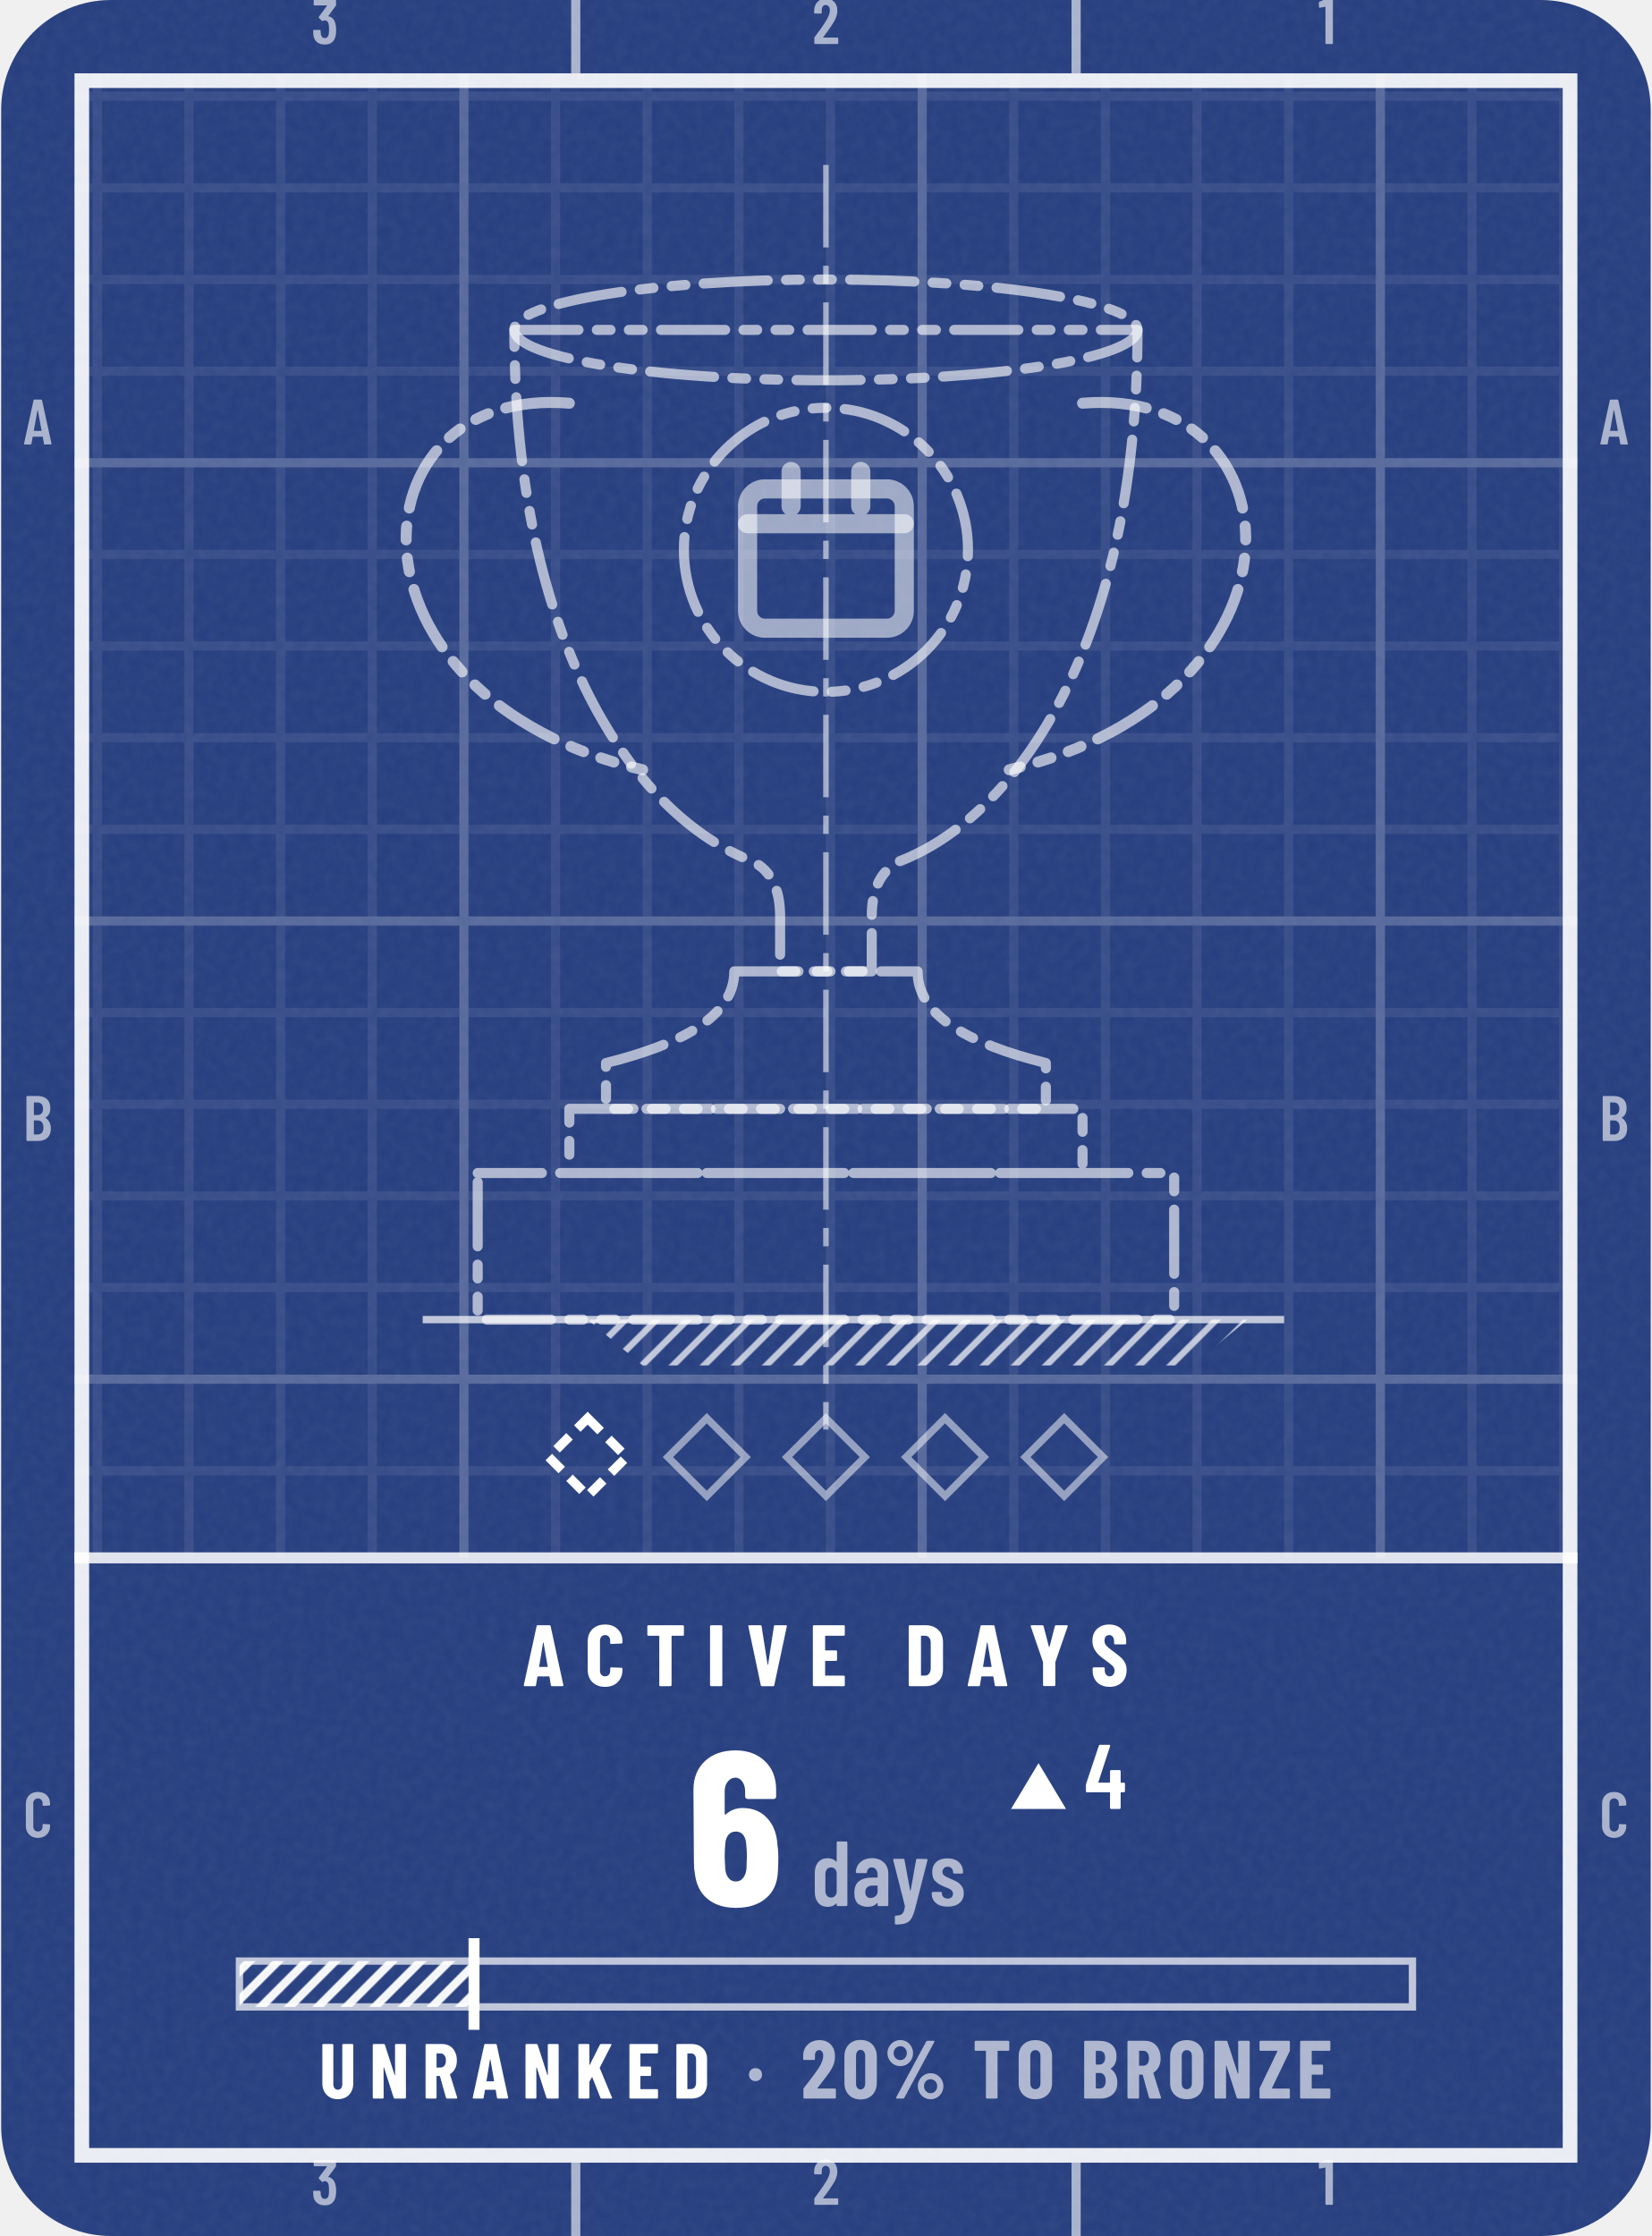
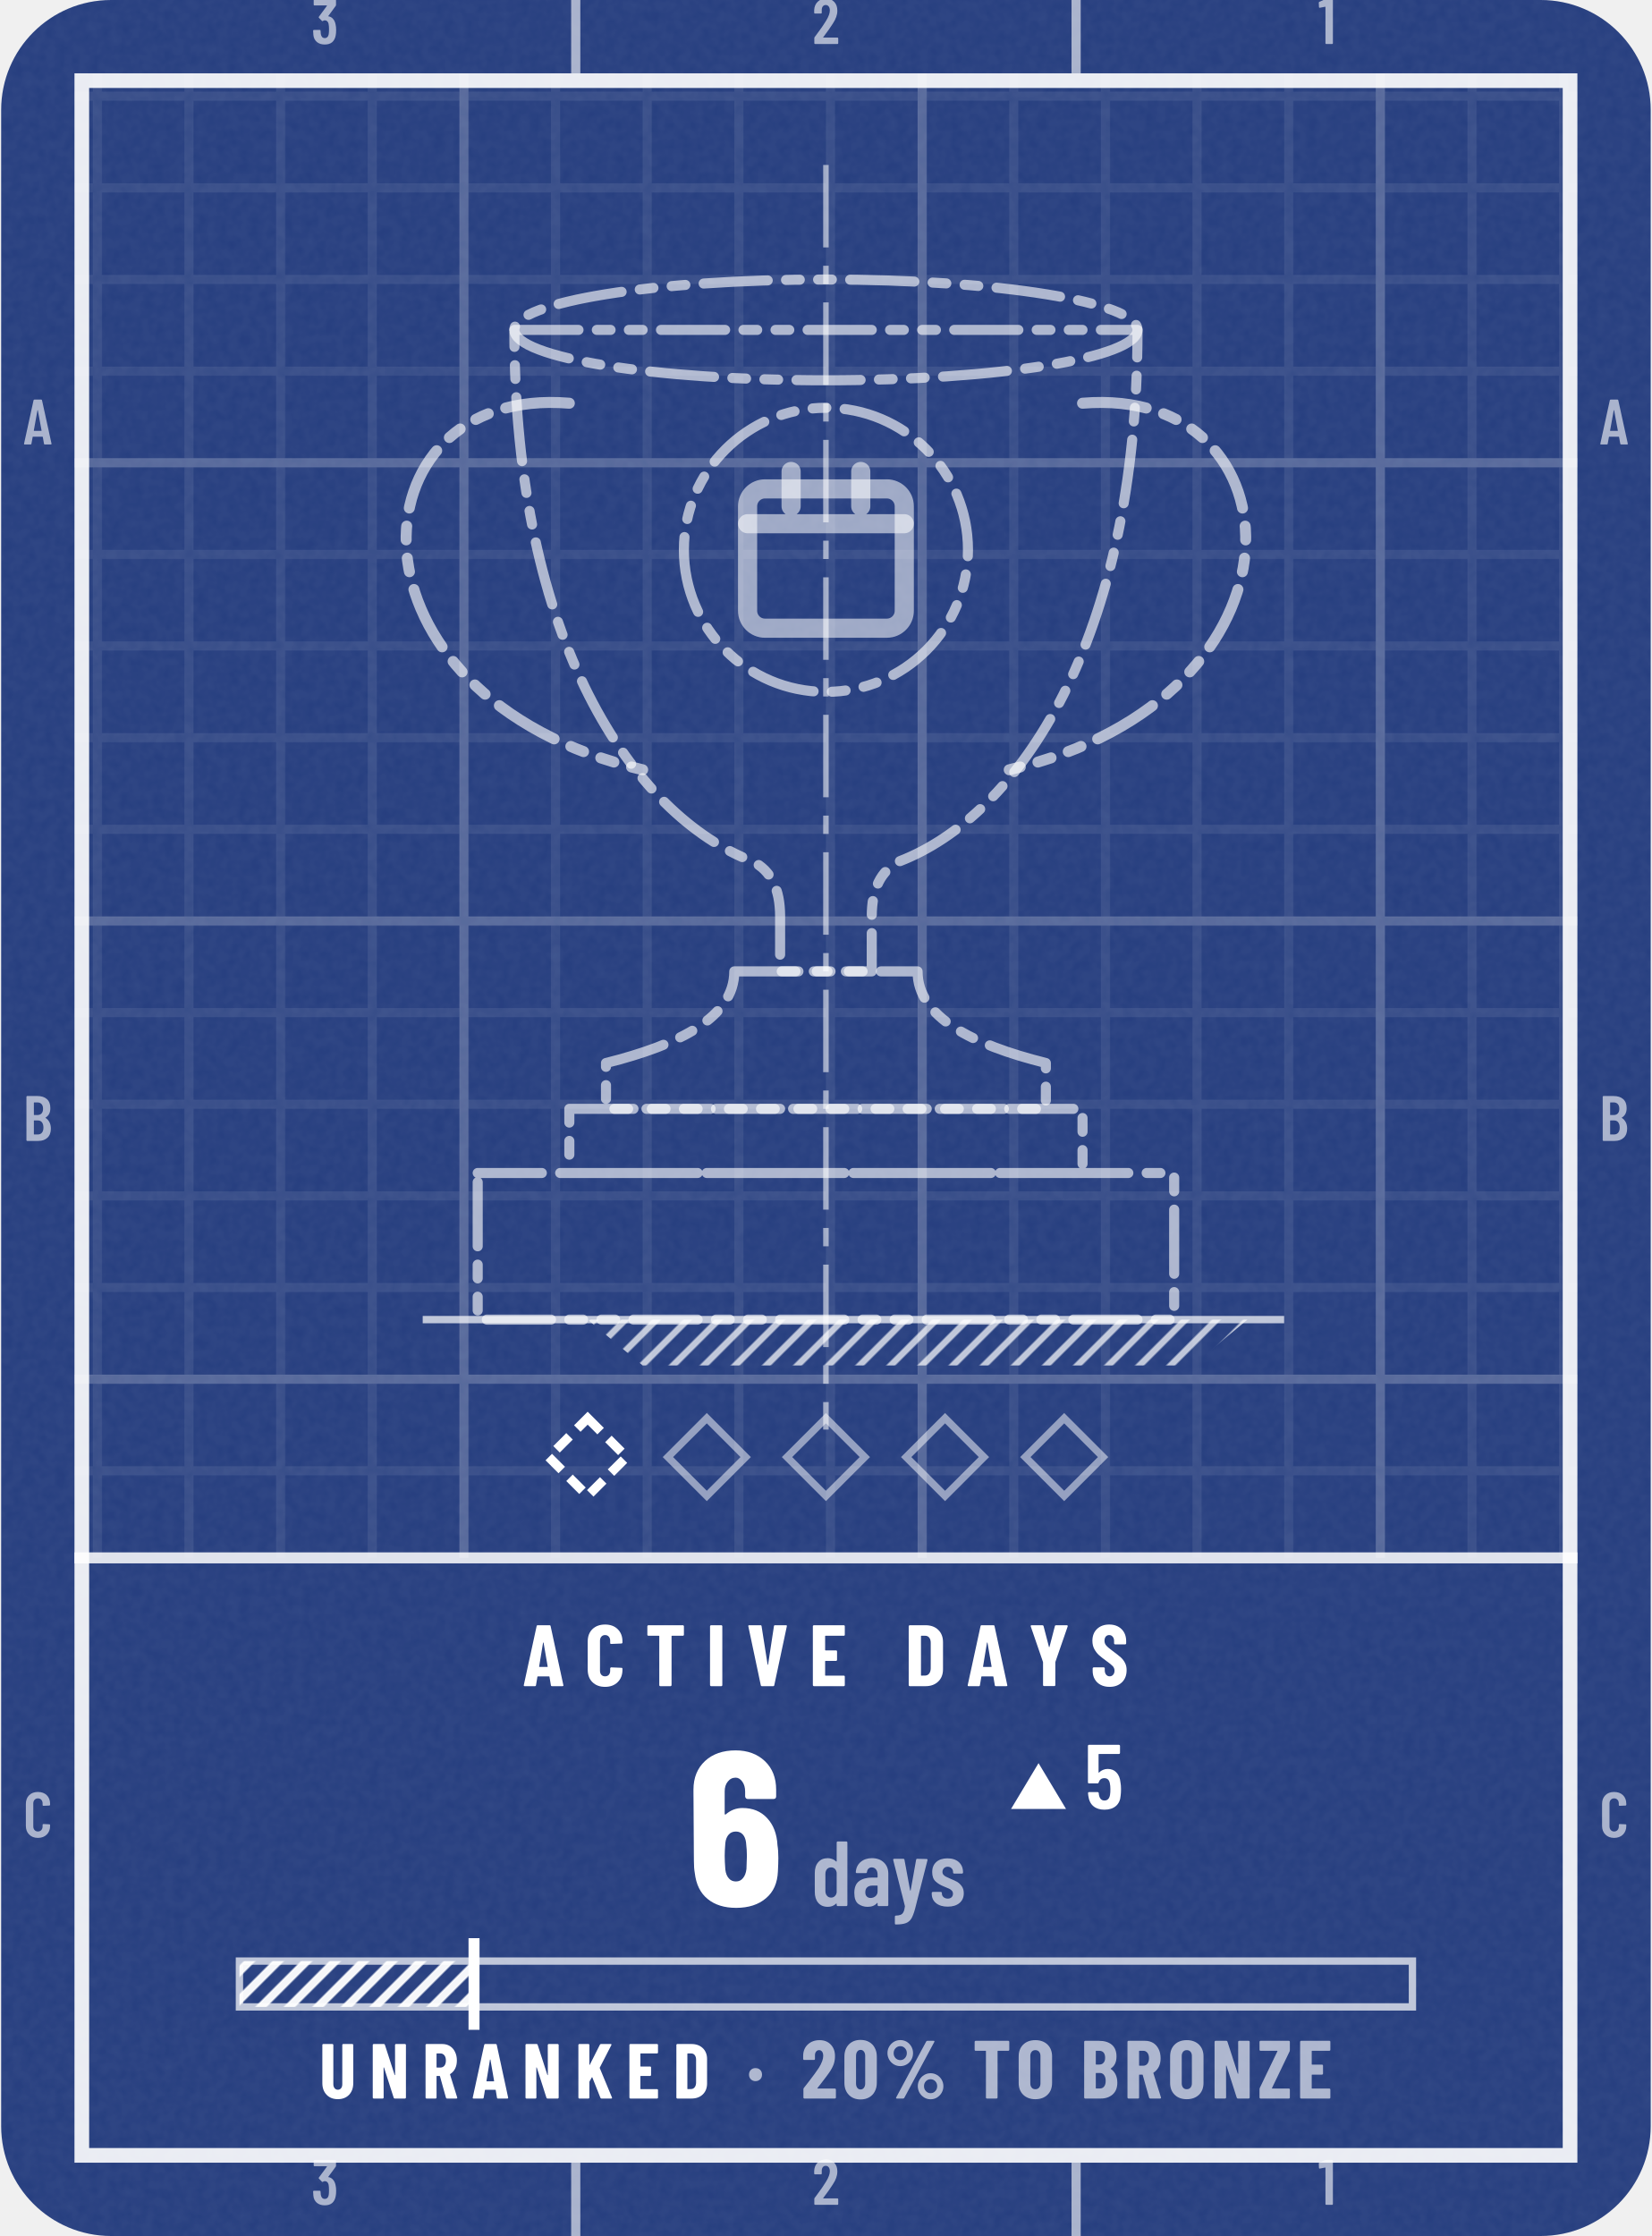
- <svg xmlns="http://www.w3.org/2000/svg" width="164" height="222" viewBox="0 0 180 244" role="img" aria-label="Active Days trophy: Unranked, 6 days, 20% to Bronze, up 4 this week">
+ <svg xmlns="http://www.w3.org/2000/svg" width="164" height="222" viewBox="0 0 180 244" role="img" aria-label="Active Days trophy: Unranked, 6 days, 20% to Bronze, up 5 this week">
  <style>@keyframes pl{from{stroke-dashoffset:1}}.pl{stroke-dasharray:1;animation:pl 1.6s cubic-bezier(.3,0,.2,1) .15s both}@media (prefers-reduced-motion:reduce){.pl,.sp{animation:none}.sh,.bu{display:none}}</style>
  <defs>
    <clipPath id="kc1">
      <rect x="0" y="0" width="180" height="244" rx="12" />
    </clipPath>
    <filter id="kn2" x="0" y="0" width="100%" height="100%">
      <feTurbulence type="fractalNoise" baseFrequency=".85" numOctaves="2" stitchTiles="stitch" />
      <feColorMatrix values="0 0 0 0 1 0 0 0 0 1 0 0 0 0 1 0 0 0 0.06 0" />
    </filter>
    <pattern id="kp3" width="10" height="10" patternUnits="userSpaceOnUse">
      <path d="M10 .5H.5V10" fill="none" stroke="#FFFFFF" stroke-opacity="0.075" />
    </pattern>
    <pattern id="kp4" width="50" height="50" patternUnits="userSpaceOnUse">
      <path d="M50 .5H.5V50" fill="none" stroke="#FFFFFF" stroke-opacity="0.16" />
    </pattern>
    <clipPath id="kc5">
      <path clip-rule="evenodd" d="M8 8h164v228h-164zM8 170h164v66h-164z" />
    </clipPath>
    <pattern id="kh6" width="2.4" height="2.4" patternUnits="userSpaceOnUse" patternTransform="rotate(45)">
      <path d="M1.2 0V2.4" stroke="#FFFFFF" stroke-width="0.7" stroke-opacity="0.7" />
    </pattern>
    <pattern id="kh7" width="2.2" height="2.2" patternUnits="userSpaceOnUse" patternTransform="rotate(45)">
      <path d="M1.1 0V2.2" stroke="#FFFFFF" stroke-width="0.9" stroke-opacity="0.95" />
    </pattern>
    <path id="m49" d="M122 700H218Q223 700 226 696Q230 693 230 688V12Q230 7 226 4Q223 0 218 0H126Q121 0 118 4Q114 7 114 12V576Q114 578 112 580Q111 582 109 581L27 565H24Q13 565 13 576L10 643Q10 653 18 657L107 697Q114 700 122 700Z" />
    <path id="m50" d="M173 100H392Q397 100 400 96Q404 93 404 88V12Q404 7 400 4Q397 0 392 0H43Q38 0 34 4Q31 7 31 12V92Q31 101 36 107L75 160Q114 212 152 266Q189 320 215 363Q273 459 273 522Q273 562 256 585Q238 608 209 608Q180 608 163 586Q146 563 147 526V487Q147 482 144 478Q140 475 135 475H41Q36 475 32 478Q29 482 29 487V530Q33 610 84 659Q134 708 214 708Q293 708 342 656Q390 605 390 521Q390 471 373 422Q356 373 319 317Q294 277 260 229Q225 181 214 166Q184 126 170 106Q168 104 169 102Q170 100 173 100Z" />
    <path id="m51" d="M387 218Q387 169 380 134Q368 66 326 29Q283 -8 210 -8Q134 -8 86 32Q38 73 32 143Q30 165 28 207Q28 219 40 219H132Q144 219 144 207Q146 173 148 156Q153 125 169 108Q185 92 210 92Q234 92 250 108Q266 123 271 152Q276 182 276 230Q276 281 269 315Q263 341 248 355Q233 369 210 369Q195 369 183 360Q177 356 174 356Q172 356 166 360L119 408Q115 412 115 417Q115 421 118 425L243 595Q245 597 244 599Q242 601 239 601H49Q44 601 40 604Q37 608 37 613V688Q37 693 40 696Q44 700 49 700H373Q378 700 382 696Q385 693 385 688V609Q385 602 380 594L266 438Q262 432 268 431Q309 426 338 392Q368 358 378 307Q387 267 387 218Z" />
-     <path id="m52" d="M443 275V194Q443 189 440 186Q436 182 431 182H401Q396 182 396 177V12Q396 7 392 4Q389 0 384 0H292Q287 0 284 4Q280 7 280 12V177Q280 182 275 182H29Q24 182 20 186Q17 189 17 194V259Q17 268 19 274L158 690Q161 700 171 700H271Q277 700 280 696Q283 693 281 686L153 293Q152 287 157 287H275Q280 287 280 292V412Q280 417 284 420Q287 424 292 424H384Q389 424 392 420Q396 417 396 412V292Q396 287 401 287H431Q436 287 440 284Q443 280 443 275Z" />
+     <path id="m53" d="M400 216Q400 175 396 146Q391 72 344 32Q297 -8 219 -8Q145 -8 99 30Q53 68 43 144L40 172Q40 184 52 184H144Q156 184 157 172Q157 166 159 154Q171 92 219 92Q244 92 260 108Q275 124 280 153Q284 178 284 217Q284 254 278 281Q273 307 258 322Q242 336 219 336Q171 336 157 290Q154 279 144 279H51Q46 279 42 282Q39 286 39 291V688Q39 693 42 696Q46 700 51 700H377Q382 700 386 696Q389 693 389 688V612Q389 607 386 604Q382 600 377 600H160Q155 600 155 595V400Q155 397 157 396Q159 396 161 398Q178 416 202 426Q227 437 254 437Q314 437 350 398Q387 360 394 290Q400 259 400 216Z" />
    <path id="m65" d="M325 11 306 116Q306 121 300 121H154Q148 121 148 116L129 11Q128 0 116 0H25Q11 0 14 13L162 689Q164 700 175 700H281Q292 700 294 689L442 13V9Q442 0 431 0H338Q326 0 325 11ZM171 212H282Q288 212 287 217L229 533Q228 536 226 536Q224 536 223 533L166 217Q165 212 171 212Z" />
    <path id="m66" d="M242 0H66Q61 0 58 4Q54 7 54 12V688Q54 693 58 696Q61 700 66 700H224Q319 700 373 652Q427 604 427 512Q427 409 354 365Q349 362 352 359Q391 334 413 292Q435 250 435 192Q435 100 382 50Q328 0 242 0ZM170 595V409Q170 404 175 404H226Q267 404 290 429Q313 454 313 500Q313 548 290 574Q267 600 226 600H175Q170 600 170 595ZM319 208Q319 260 296 290Q273 319 233 319H175Q170 319 170 314V106Q170 101 175 101H233Q273 101 296 129Q319 157 319 208Z" />
    <path id="m67" d="M42 180V521Q42 607 94 658Q145 708 230 708Q316 708 368 658Q420 607 420 521V509Q420 504 416 500Q413 496 408 496L315 492Q303 492 303 504V529Q303 564 283 586Q263 608 230 608Q198 608 178 586Q158 564 158 529V171Q158 136 178 114Q198 92 230 92Q263 92 283 114Q303 136 303 171V196Q303 201 306 204Q310 208 315 208L408 204Q413 204 416 200Q420 197 420 192V180Q420 95 368 44Q316 -8 230 -8Q145 -8 94 44Q42 95 42 180Z" />
    <path id="m97" d="M397 352V12Q397 7 394 4Q390 0 385 0H293Q288 0 284 4Q281 7 281 12V31Q281 34 279 35Q277 36 275 33Q240 -8 173 -8Q116 -8 72 24Q29 57 29 143Q29 233 82 271Q134 309 224 309H276Q281 309 281 314V340Q281 376 263 398Q245 419 218 419Q197 419 183 406Q169 392 166 369Q165 357 153 357H56Q44 357 45 369Q50 437 98 478Q147 519 220 519Q299 519 348 473Q397 427 397 352ZM281 160V217Q281 222 276 222H224Q190 222 169 204Q148 185 148 150Q148 119 164 104Q180 88 205 88Q235 88 258 107Q281 126 281 160Z" />
    <path id="m100" d="M287 700H379Q384 700 388 696Q391 693 391 688V12Q391 7 388 4Q384 0 379 0H287Q282 0 278 4Q275 7 275 12V24Q275 27 273 28Q271 29 269 27Q233 -8 179 -8Q112 -8 75 36Q38 80 38 154V357Q38 433 76 476Q113 519 179 519Q202 519 226 510Q250 502 269 483Q271 481 273 482Q275 483 275 486V688Q275 693 278 696Q282 700 287 700ZM275 149V362Q271 388 255 404Q239 419 215 419Q187 419 170 400Q153 380 153 348V163Q153 131 170 112Q187 92 215 92Q239 92 255 108Q271 123 275 149Z" />
    <path id="m115" d="M30 135V142Q30 147 34 150Q37 154 42 154H128Q133 154 136 150Q140 147 140 142V137Q140 113 158 97Q177 81 204 81Q230 81 245 96Q260 111 260 134Q260 154 247 168Q234 181 219 188Q204 195 165 211Q108 233 72 267Q35 301 35 368Q35 438 80 478Q124 517 200 517Q278 517 324 476Q369 434 369 364Q369 359 366 356Q362 352 357 352H273Q268 352 264 356Q261 359 261 364V370Q261 394 244 410Q228 426 203 426Q177 426 162 410Q146 393 146 370Q146 351 158 338Q170 325 185 318Q200 310 235 295Q277 278 306 262Q334 245 356 214Q377 184 377 139Q377 72 330 33Q283 -6 203 -6Q124 -6 77 32Q30 70 30 135Z" />
    <path id="m121" d="M34 -187V-115Q34 -110 37 -106Q40 -103 44 -103Q77 -102 96 -94Q115 -87 126 -66Q138 -44 143 -3L142 3L16 499V503Q16 512 27 512H125Q137 512 138 501L199 170Q200 167 202 167Q204 167 205 170L264 501Q265 512 277 512L376 510Q390 510 387 497L253 -28Q234 -99 213 -134Q192 -169 154 -184Q116 -199 45 -199H40Q38 -199 36 -196Q34 -192 34 -187Z" />
    <path id="n37" d="M44 551Q44 594 65 630Q86 666 122 688Q158 709 200 709Q242 709 278 688Q313 666 334 630Q354 594 354 551Q354 508 334 472Q313 435 278 414Q242 393 200 393Q158 393 122 414Q86 435 65 472Q44 508 44 551ZM150 14 514 692Q518 700 529 700H604Q611 700 613 696Q615 692 612 686L248 8Q244 0 233 0H158Q151 0 149 4Q147 8 150 14ZM279 551Q279 586 256 610Q233 635 200 635Q166 635 142 610Q119 586 119 551Q119 515 142 490Q166 466 200 466Q234 466 256 491Q279 516 279 551ZM412 150Q412 193 433 229Q454 265 490 286Q525 307 567 307Q609 307 644 286Q680 265 701 229Q722 193 722 150Q722 107 701 70Q680 34 644 12Q609 -9 567 -9Q525 -9 490 12Q454 34 433 70Q412 107 412 150ZM647 150Q647 185 624 210Q600 234 567 234Q533 234 510 210Q487 185 487 150Q487 114 510 90Q533 65 567 65Q601 65 624 90Q647 115 647 150Z" />
    <path id="n48" d="M30 191V509Q30 600 84 656Q138 711 226 711Q284 711 329 686Q374 661 398 615Q423 569 423 509V191Q423 131 398 85Q374 39 329 14Q284 -11 226 -11Q138 -11 84 44Q30 100 30 191ZM282 183V517Q282 550 266 570Q251 590 226 590Q201 590 186 570Q171 550 171 517V183Q171 150 186 130Q201 110 226 110Q251 110 266 130Q282 150 282 183Z" />
    <path id="n50" d="M200 121H409Q414 121 418 118Q421 114 421 109V12Q421 7 418 4Q414 0 409 0H39Q34 0 30 4Q27 7 27 12V113Q27 122 32 128Q72 181 88 200Q176 313 213 371Q267 457 267 516Q267 550 254 568Q240 587 217 587Q194 587 180 568Q166 550 167 521V480Q167 475 164 472Q160 468 155 468H36Q31 468 28 472Q24 475 24 480V527Q28 609 83 658Q138 708 223 708Q307 708 358 655Q410 602 410 515Q410 463 394 416Q377 369 340 315Q312 274 244 187L197 127Q195 125 196 123Q197 121 200 121Z" />
    <path id="n54" d="M417 218Q417 196 415 158Q412 79 361 36Q310 -8 225 -8Q145 -8 96 32Q46 72 37 151Q33 172 33 206L31 529Q31 611 84 660Q136 708 223 708Q304 708 356 659Q407 610 407 529V499Q407 494 404 490Q400 487 395 487H278Q273 487 270 490Q266 494 266 499V521Q266 548 253 566Q240 584 223 584Q201 584 187 566Q173 549 173 521V420Q173 417 175 416Q177 416 179 418Q212 446 254 446Q324 446 366 400Q409 354 413 277Q417 253 417 218ZM274 228Q274 255 270 290Q267 313 255 326Q243 339 224 339Q204 339 192 326Q179 312 176 288Q173 249 173 228Q173 204 176 166Q179 140 192 126Q204 112 224 112Q244 112 256 127Q269 142 272 169Q274 217 274 228Z" />
    <path id="n65" d="M325 11 309 107Q309 112 303 112H176Q170 112 170 107L154 11Q153 0 141 0H24Q11 0 14 13L161 689Q163 700 174 700H309Q320 700 322 689L468 13L469 9Q469 0 458 0H338Q326 0 325 11ZM194 221H284Q289 221 288 226L241 499Q240 502 238 502Q236 502 235 499L190 226Q190 221 194 221Z" />
    <path id="n66" d="M245 0H56Q51 0 48 4Q44 7 44 12V688Q44 693 48 696Q51 700 56 700H223Q323 700 380 652Q436 604 436 509Q436 410 368 365Q364 362 367 359Q446 303 446 193Q446 100 390 50Q334 0 245 0ZM185 574V417Q185 412 190 412H226Q260 412 279 434Q298 455 298 494Q298 535 280 557Q261 579 226 579H190Q185 579 185 574ZM305 214Q305 258 286 284Q267 310 235 310H190Q185 310 185 305V127Q185 122 190 122H234Q267 122 286 146Q305 170 305 214Z" />
    <path id="n67" d="M34 189V513Q34 602 88 655Q143 708 233 708Q324 708 378 655Q433 602 433 513V502Q433 497 430 494Q426 490 421 490L304 485Q292 485 292 496V522Q292 551 276 569Q260 587 233 587Q207 587 191 569Q175 551 175 522V177Q175 148 191 130Q207 113 233 113Q260 113 276 130Q292 148 292 177V204Q292 209 296 212Q299 216 304 216L421 211Q426 211 430 208Q433 204 433 199V189Q433 99 378 46Q323 -8 233 -8Q143 -8 88 46Q34 99 34 189Z" />
    <path id="n68" d="M44 12V688Q44 693 48 696Q51 700 56 700H237Q328 700 383 647Q438 594 438 506V194Q438 106 383 53Q328 0 237 0H56Q51 0 48 4Q44 7 44 12ZM190 121 235 122Q262 123 279 145Q296 167 297 203V497Q297 535 280 557Q263 579 234 579H190Q185 579 185 574V126Q185 121 190 121Z" />
    <path id="n69" d="M399 579H190Q185 579 185 574V416Q185 411 190 411H310Q315 411 318 408Q322 404 322 399V302Q322 297 318 294Q315 290 310 290H190Q185 290 185 285V126Q185 121 190 121H399Q404 121 408 118Q411 114 411 109V12Q411 7 408 4Q404 0 399 0H56Q51 0 48 4Q44 7 44 12V688Q44 693 48 696Q51 700 56 700H399Q404 700 408 696Q411 693 411 688V591Q411 586 408 582Q404 579 399 579Z" />
    <path id="n73" d="M44 12V688Q44 693 48 696Q51 700 56 700H173Q178 700 182 696Q185 693 185 688V12Q185 7 182 4Q178 0 173 0H56Q51 0 48 4Q44 7 44 12Z" />
    <path id="n75" d="M44 12V688Q44 693 48 696Q51 700 56 700H173Q178 700 182 696Q185 693 185 688V436Q185 432 188 432Q190 431 191 435L320 691Q325 700 334 700H458Q465 700 468 696Q470 693 467 686L319 398Q318 394 318 392L475 14Q476 12 476 8Q476 0 466 0H341Q330 0 327 9L223 271Q222 274 220 274Q218 273 216 271L187 219Q185 215 185 213V12Q185 7 182 4Q178 0 173 0H56Q51 0 48 4Q44 7 44 12Z" />
    <path id="n78" d="M342 700H458Q463 700 466 696Q470 693 470 688V12Q470 7 466 4Q463 0 458 0H326Q316 0 313 10L189 397Q188 400 186 400Q183 399 183 396L184 12Q184 7 180 4Q177 0 172 0H56Q51 0 48 4Q44 7 44 12V688Q44 693 48 696Q51 700 56 700H187Q197 700 200 690L325 303Q326 300 328 300Q331 301 331 304L330 688Q330 693 334 696Q337 700 342 700Z" />
    <path id="n79" d="M34 190V510Q34 600 89 654Q144 708 236 708Q328 708 384 654Q439 600 439 510V190Q439 100 384 46Q328 -8 236 -8Q144 -8 89 46Q34 100 34 190ZM298 184V516Q298 548 281 568Q264 587 236 587Q208 587 192 568Q175 548 175 516V184Q175 152 192 132Q208 113 236 113Q264 113 281 132Q298 152 298 184Z" />
    <path id="n82" d="M306 10 229 286Q227 290 224 290H190Q185 290 185 285V12Q185 7 182 4Q178 0 173 0H56Q51 0 48 4Q44 7 44 12V688Q44 693 48 696Q51 700 56 700H258Q313 700 356 674Q399 647 422 599Q446 551 446 489Q446 430 424 385Q401 340 361 315Q359 314 358 312Q357 311 358 309L450 14L451 10Q451 0 440 0H320Q309 0 306 10ZM185 574V403Q185 398 190 398H235Q266 398 286 422Q305 447 305 488Q305 530 286 554Q266 579 235 579H190Q185 579 185 574Z" />
    <path id="n83" d="M30 175V204Q30 209 34 212Q37 216 42 216H157Q162 216 166 212Q169 209 169 204V182Q169 151 185 132Q201 113 225 113Q249 113 265 131Q281 149 281 178Q281 208 261 230Q241 251 183 293Q133 329 102 357Q71 385 49 426Q27 467 27 521Q27 606 80 657Q133 708 220 708Q308 708 362 655Q415 602 415 516V492Q415 487 412 484Q408 480 403 480H288Q283 480 280 484Q276 487 276 492V519Q276 550 260 568Q245 587 220 587Q196 587 181 570Q166 552 166 521Q166 491 185 468Q204 445 260 404Q322 358 354 330Q385 301 402 266Q420 232 420 184Q420 96 366 44Q312 -8 224 -8Q166 -8 122 15Q78 38 54 80Q30 121 30 175Z" />
    <path id="n84" d="M444 688V591Q444 586 440 582Q437 579 432 579H307Q302 579 302 574V12Q302 7 298 4Q295 0 290 0H173Q168 0 164 4Q161 7 161 12V574Q161 579 156 579H36Q31 579 28 582Q24 586 24 591V688Q24 693 28 696Q31 700 36 700H432Q437 700 440 696Q444 693 444 688Z" />
    <path id="n85" d="M41 199V688Q41 693 44 696Q48 700 53 700H170Q175 700 178 696Q182 693 182 688V185Q182 153 198 133Q214 113 240 113Q266 113 282 133Q297 153 297 185V688Q297 693 300 696Q304 700 309 700H426Q431 700 434 696Q438 693 438 688V199Q438 105 384 48Q329 -8 240 -8Q150 -8 96 48Q41 105 41 199Z" />
    <path id="n86" d="M166 11 23 687 22 691Q22 700 33 700H162Q174 700 175 689L244 249Q245 245 247 245Q249 245 250 249L317 689Q318 700 330 700H455Q468 700 465 687L321 11Q319 0 308 0H179Q168 0 166 11Z" />
    <path id="n89" d="M166 13V273L165 279L25 686Q24 688 24 691Q24 700 35 700H158Q169 700 172 690L234 451Q235 448 237 448Q239 448 240 451L302 690Q305 700 316 700H439Q445 700 448 696Q451 693 449 686L308 279L307 273V13Q307 8 304 4Q300 1 295 1H178Q173 1 170 4Q166 8 166 13Z" />
    <path id="n90" d="M20 12V113Q20 121 23 128L237 573Q238 576 237 578Q236 579 233 579H32Q27 579 24 582Q20 586 20 591V688Q20 693 24 696Q27 700 32 700H376Q381 700 384 696Q388 693 388 688V587Q388 580 385 572L171 127Q170 124 171 122Q172 121 175 121H376Q381 121 384 118Q388 114 388 109V12Q388 7 384 4Q381 0 376 0H32Q27 0 24 4Q20 7 20 12Z" />
    <path id="n183" d="M34 290Q34 325 56 347Q78 369 113 369Q148 369 170 347Q192 325 192 290Q192 256 170 234Q147 211 113 211Q79 211 56 234Q34 256 34 290Z" />
  </defs>
  <rect y="0" width="180" height="244" rx="12" fill="#253D7E" />
  <rect y="0" width="180" height="244" clip-path="url(#kc1)" filter="url(#kn2)" />
  <g clip-path="url(#kc5)">
    <rect y="0" width="180" height="244" fill="url(#kp3)" />
    <rect y="0" width="180" height="244" fill="url(#kp4)" />
  </g>
  <rect x="8.8" y="8.8" width="162.4" height="226.4" fill="none" stroke="#FFFFFF" stroke-opacity="0.9" stroke-width="1.6" />
  <path d="M62.7 0V8M62.7 236V244M117.3 0V8M117.3 236V244" stroke="#FFFFFF" stroke-opacity="0.6" />
  <g transform="scale(0.007 -0.007)" fill="#FFFFFF" fill-opacity="0.6">
    <use href="#m51" x="4835" y="-686" />
    <use href="#m51" x="4835" y="-34371" />
    <use href="#m50" x="12645" y="-686" />
    <use href="#m50" x="12645" y="-34371" />
    <use href="#m49" x="20530" y="-686" />
    <use href="#m49" x="20530" y="-34371" />
    <use href="#m65" x="343" y="-6929" />
    <use href="#m65" x="24915" y="-6929" />
    <use href="#m66" x="340" y="-17786" />
    <use href="#m66" x="24912" y="-17786" />
    <use href="#m67" x="343" y="-28643" />
    <use href="#m67" x="24914" y="-28643" />
  </g>
  <path d="M8 170H172" stroke="#FFFFFF" stroke-opacity=".85" stroke-width="1.2" />
  <path d="M90 18L90 156" fill="none" stroke="#FFFFFF" stroke-width=".6" stroke-opacity=".55" stroke-dasharray="9 2 2 2" />
  <path d="M62 44C38 42 36 76 70 84M118 44C142 42 144 76 110 84" fill="none" stroke="#FFFFFF" stroke-width="1.2" stroke-opacity="0.62" stroke-dasharray="7 2 1.5 2 1.5 2" stroke-linejoin="round" stroke-linecap="round" />
  <path d="M56 36H124C124 70 111 89 98 94C96 95 95 97 95 100V106H85V100C85 97 84 95 82 94C69 89 56 70 56 36Z" fill="none" stroke="#FFFFFF" stroke-width="1.1" stroke-opacity="0.62" stroke-dasharray="7 2 1.5 2 1.5 2" stroke-linejoin="round" stroke-linecap="round" />
  <path d="M80 106H100C100 111 106 114 114 116V121H66V116C74 114 80 111 80 106Z" fill="none" stroke="#FFFFFF" stroke-width="1.1" stroke-opacity="0.62" stroke-dasharray="7 2 1.5 2 1.5 2" stroke-linejoin="round" stroke-linecap="round" />
  <path d="M56 36a34 5.5 0 1 0 68 0a34 5.5 0 1 0 -68 0Z" fill="none" stroke="#FFFFFF" stroke-width="1.1" stroke-opacity="0.62" stroke-dasharray="7 2 1.5 2 1.5 2" stroke-linejoin="round" stroke-linecap="round" />
  <path d="M74.5 60a15.5 15.5 0 1 0 31 0a15.5 15.5 0 1 0 -31 0Z" fill="none" stroke="#FFFFFF" stroke-width="1.1" stroke-opacity="0.62" stroke-dasharray="7 2 1.5 2 1.5 2" stroke-linejoin="round" stroke-linecap="round" />
  <path d="M62 121h56v7h-56ZM52 128h76v16h-76Z" fill="none" stroke="#FFFFFF" stroke-width="1.1" stroke-opacity="0.62" stroke-dasharray="7 2 1.5 2 1.5 2" stroke-linejoin="round" stroke-linecap="round" />
  <g transform="translate(78.6 48.6) scale(0.95)" fill="none" stroke="#FFFFFF" stroke-width="2.2" stroke-linecap="round" stroke-linejoin="round" stroke-opacity="0.55">
    <rect x="3" y="5" width="18" height="16" rx="2" />
    <path d="M3 9h18M8 3v4M16 3v4" />
  </g>
  <path d="M64 144H136l-6 5H70Z" fill="url(#kh6)" />
  <path d="M46 144H140" stroke="#FFFFFF" stroke-opacity=".7" stroke-width=".8" />
  <rect x="-3" y="-3" width="6" height="6" transform="translate(64 159) rotate(45)" fill="none" stroke="#FFFFFF" stroke-width="1" stroke-dasharray="2 1.2" />
  <rect x="-3" y="-3" width="6" height="6" transform="translate(77 159) rotate(45)" fill="none" stroke="#FFFFFF" stroke-opacity=".5" stroke-width=".8" />
  <rect x="-3" y="-3" width="6" height="6" transform="translate(90 159) rotate(45)" fill="none" stroke="#FFFFFF" stroke-opacity=".5" stroke-width=".8" />
  <rect x="-3" y="-3" width="6" height="6" transform="translate(103 159) rotate(45)" fill="none" stroke="#FFFFFF" stroke-opacity=".5" stroke-width=".8" />
  <rect x="-3" y="-3" width="6" height="6" transform="translate(116 159) rotate(45)" fill="none" stroke="#FFFFFF" stroke-opacity=".5" stroke-width=".8" />
  <g transform="translate(56.9 184) scale(0.0095 -0.0095)" fill="#FFFFFF">
    <use href="#n65" x="0" />
    <use href="#n67" x="714" />
    <use href="#n84" x="1409" />
    <use href="#n73" x="2109" />
    <use href="#n86" x="2570" />
    <use href="#n69" x="3290" />
    <use href="#n68" x="4391" />
    <use href="#n65" x="5099" />
    <use href="#n89" x="5812" />
    <use href="#n83" x="6518" />
  </g>
  <g transform="translate(74.8 208) scale(0.024 -0.024)" fill="#FFFFFF">
    <use href="#n54" x="0" />
  </g>
  <g transform="translate(88.4 208) scale(0.01008 -0.01008)" fill="#FFFFFF" fill-opacity="0.62">
    <use href="#m100" x="0" />
    <use href="#m97" x="437" />
    <use href="#m121" x="871" />
    <use href="#m115" x="1274" />
  </g>
  <path d="M110.2 197.4h6l-3 -5Z" fill="#FFFFFF" />
  <g transform="translate(118.2 197.4) scale(0.01 -0.01)" fill="#FFFFFF">
-     <use href="#m52" x="0" />
+     <use href="#m53" x="0" />
  </g>
  <rect x="26" y="214" width="128" height="5" fill="none" stroke="#FFFFFF" stroke-opacity=".7" stroke-width=".8" />
  <rect x="26" y="214" width="25.6" height="5" fill="url(#kh7)" />
  <path d="M51.6 211.5V221.5" stroke="#FFFFFF" stroke-width="1.2" />
  <g transform="translate(34.7 229) scale(0.0085 -0.0085)" fill="#FFFFFF">
    <use href="#n85" x="0" />
    <use href="#n78" x="644" />
    <use href="#n82" x="1322" />
    <use href="#n65" x="1958" />
    <use href="#n78" x="2605" />
    <use href="#n75" x="3284" />
    <use href="#n69" x="3939" />
    <use href="#n68" x="4542" />
  </g>
  <g transform="translate(81.3 229) scale(0.009 -0.009)" fill="#FFFFFF" fill-opacity="0.62">
    <use href="#n183" x="0" />
  </g>
  <g transform="translate(87.3 229) scale(0.009 -0.009)" fill="#FFFFFF" fill-opacity="0.62">
    <use href="#n50" x="0" />
    <use href="#n48" x="494" />
    <use href="#n37" x="1002" />
    <use href="#n84" x="2079" />
    <use href="#n79" x="2603" />
    <use href="#n66" x="3387" />
    <use href="#n82" x="3912" />
    <use href="#n79" x="4439" />
    <use href="#n78" x="4968" />
    <use href="#n90" x="5537" />
    <use href="#n69" x="6005" />
  </g>
</svg>
